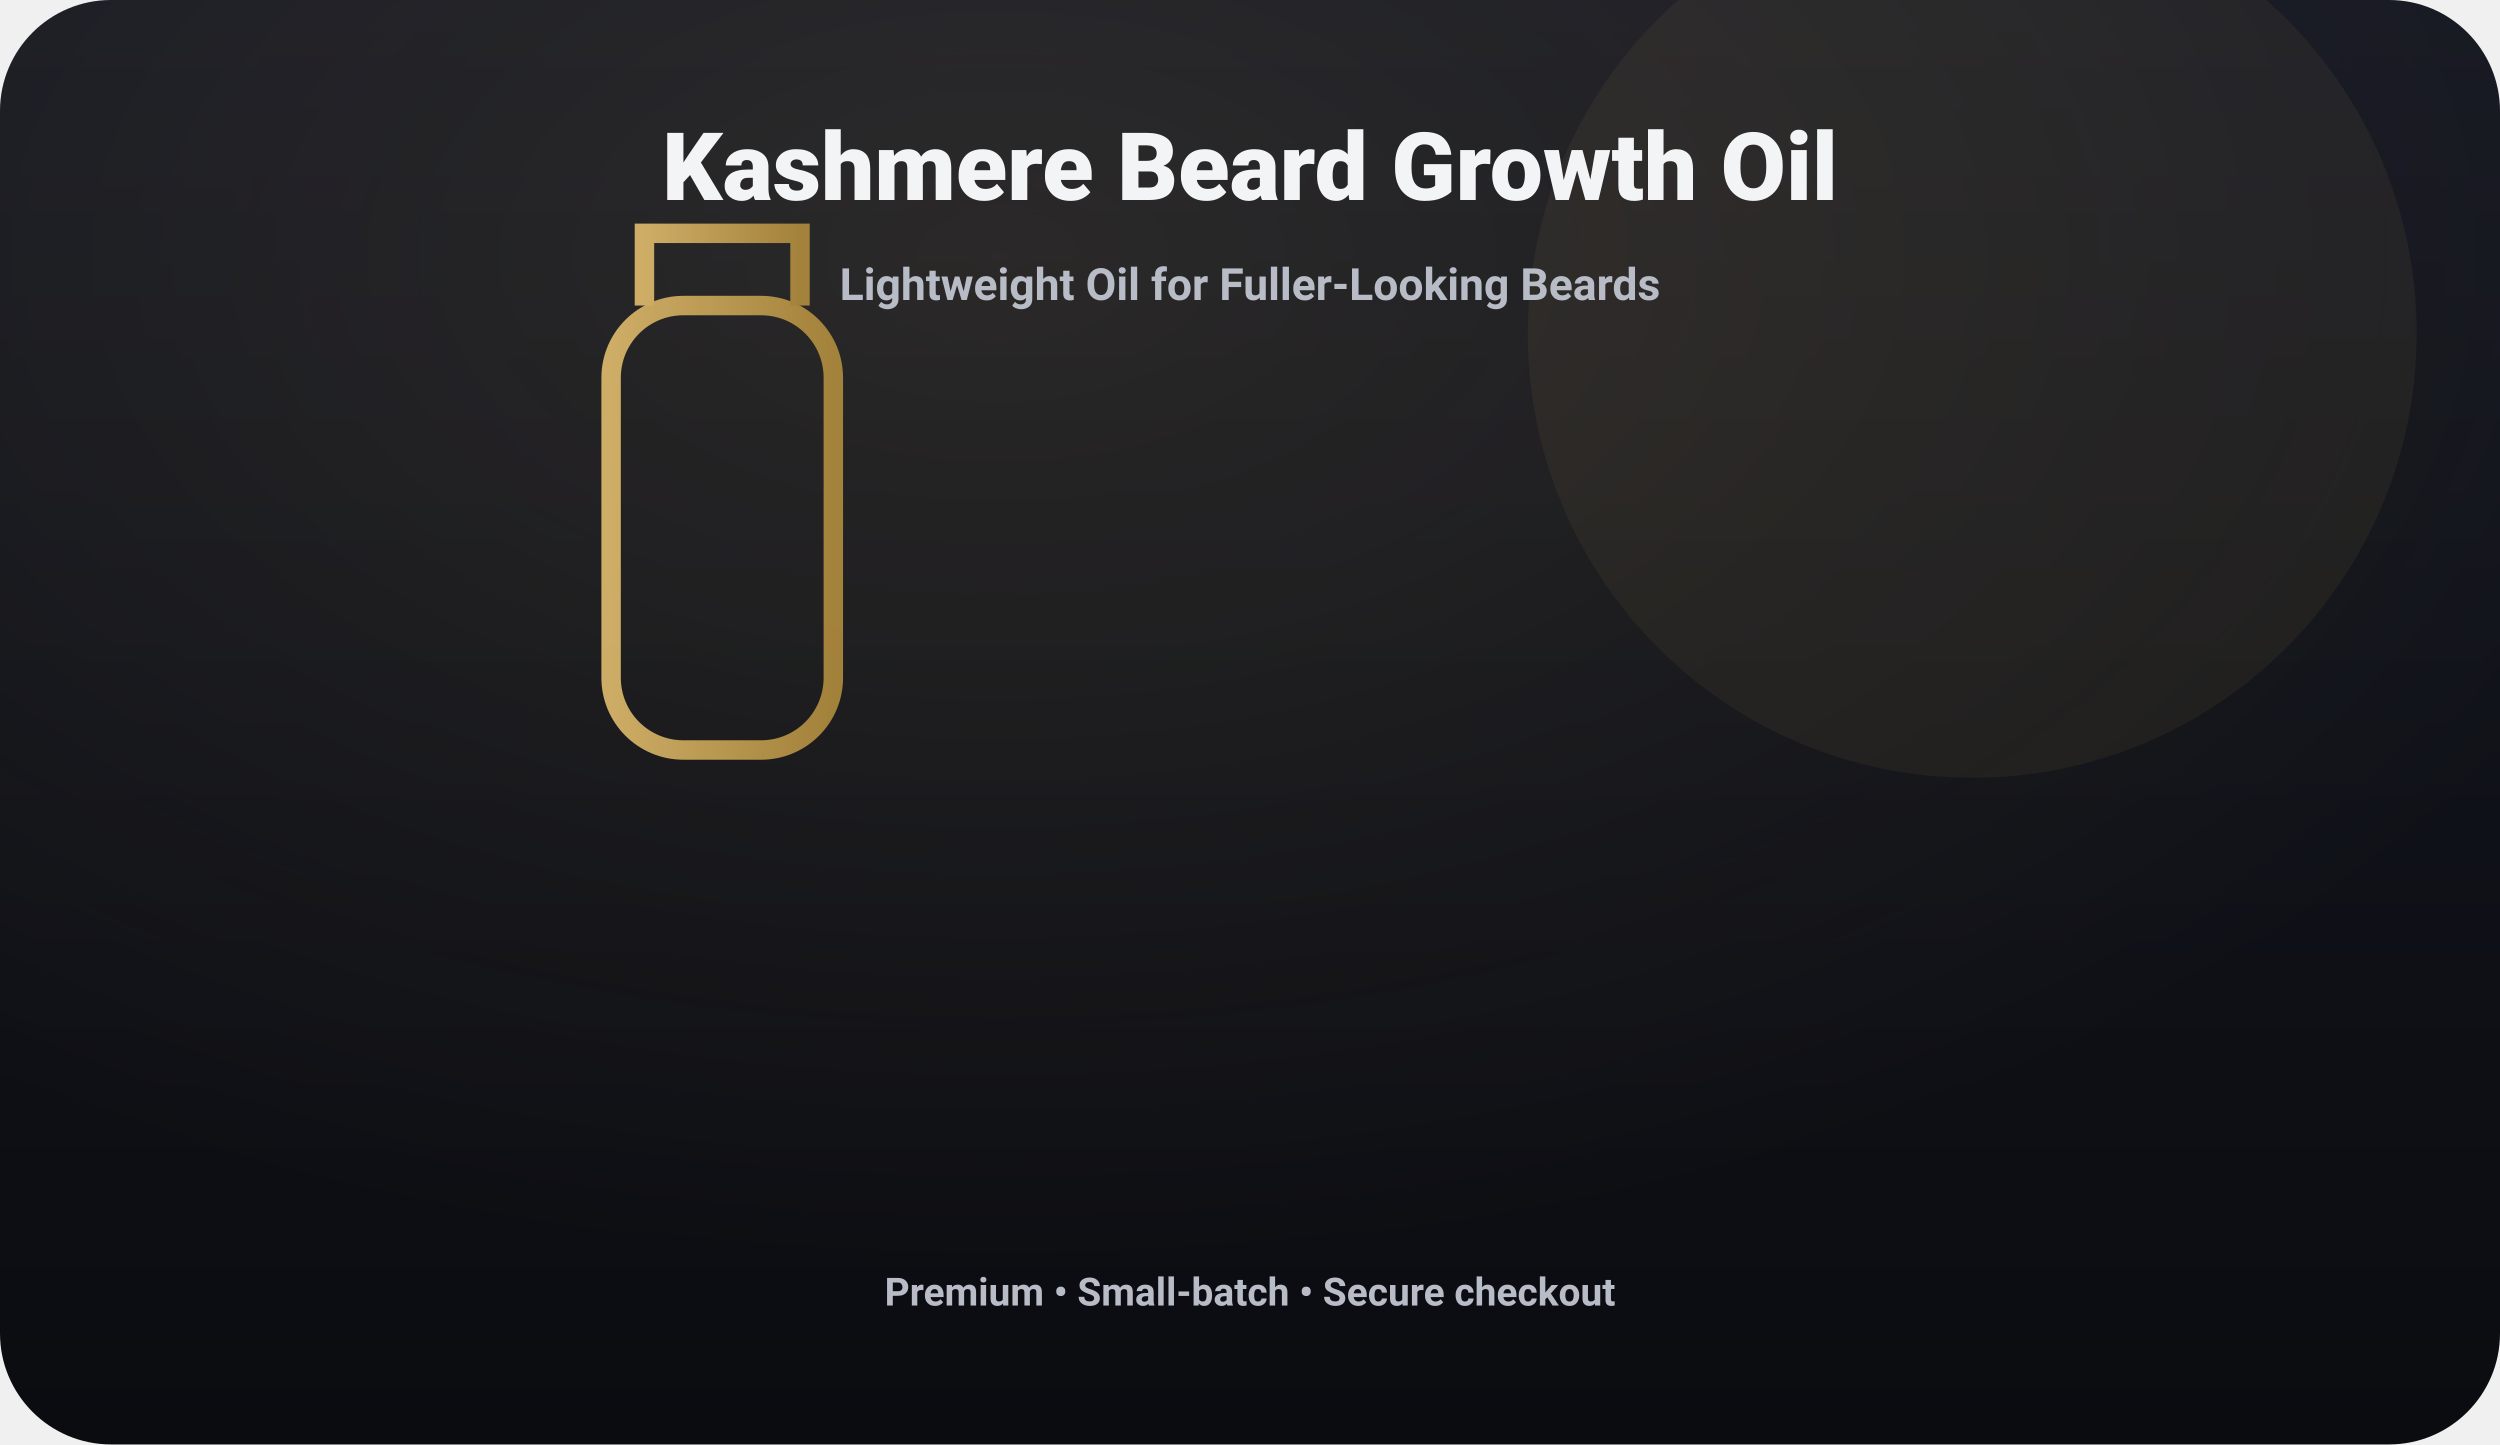
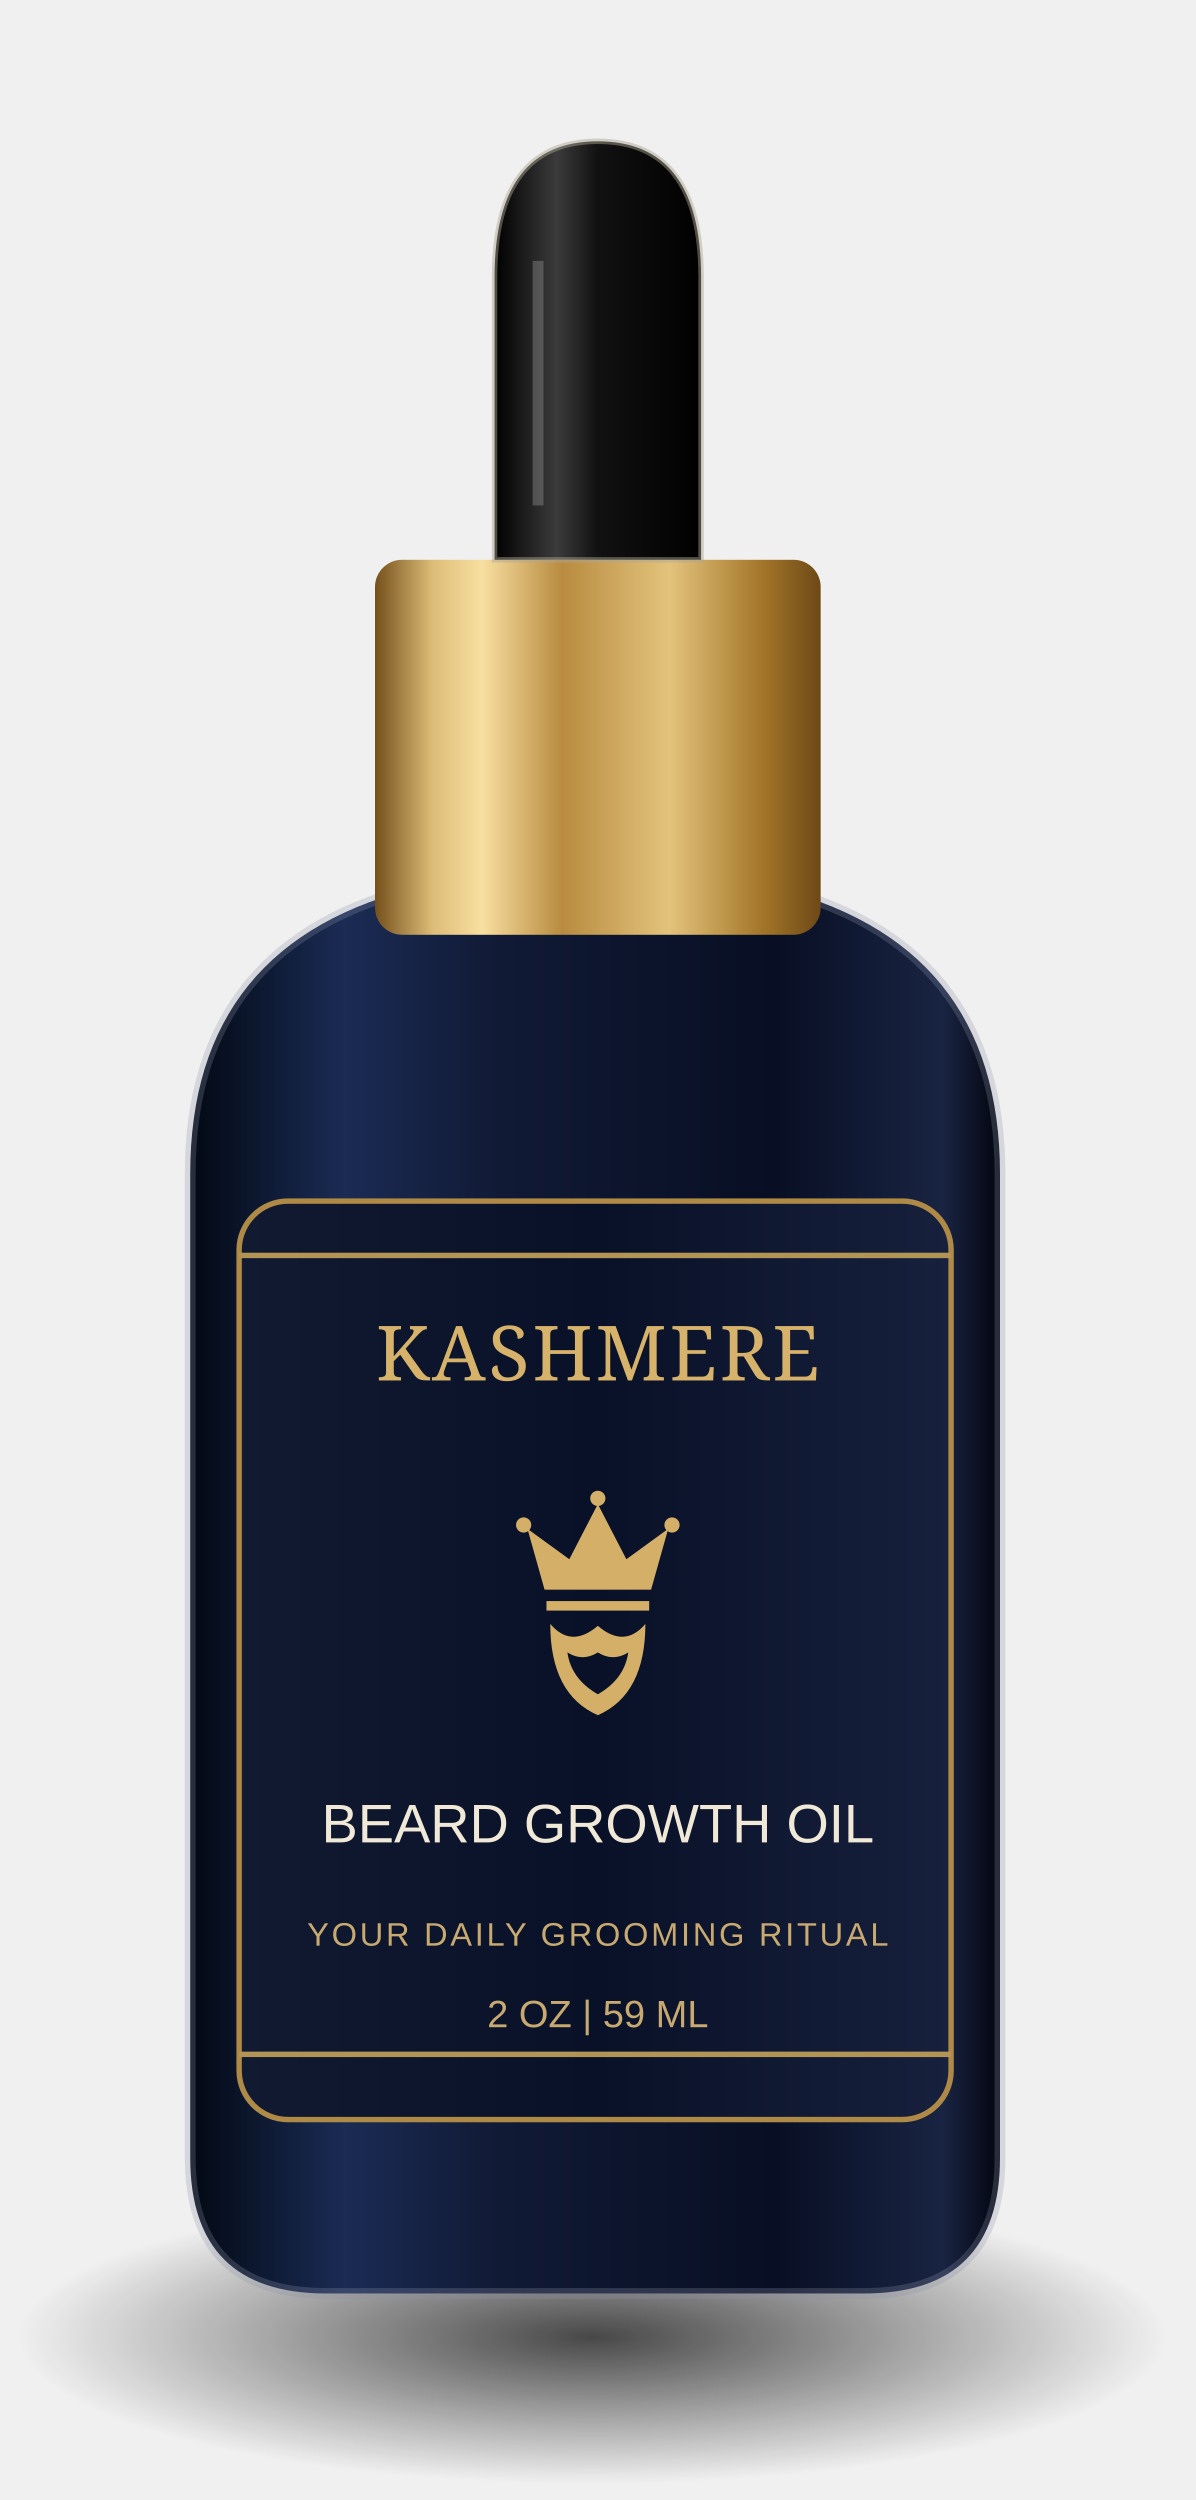
- <svg xmlns="http://www.w3.org/2000/svg" width="900" height="520" viewBox="0 0 900 520">
+ <svg xmlns="http://www.w3.org/2000/svg" viewBox="0 0 220 460" role="img">
  <defs>
-     <linearGradient id="bg" x1="0" x2="0" y1="0" y2="1">
-       <stop offset="0" stop-color="#151823" />
-       <stop offset="1" stop-color="#0b0c10" />
+     <linearGradient id="glass">
+       <stop stop-color="#030914" />
+       <stop offset=".19" stop-color="#1a2b54" />
+       <stop offset=".38" stop-color="#111a35" />
+       <stop offset=".72" stop-color="#080f24" />
+       <stop offset=".93" stop-color="#192442" />
+       <stop offset="1" stop-color="#030610" />
    </linearGradient>
-     <linearGradient id="g" x1="0" x2="1">
-       <stop offset="0" stop-color="#d6b46a" />
-       <stop offset="1" stop-color="#a9863c" />
+     <linearGradient id="gold">
+       <stop stop-color="#75501c" />
+       <stop offset=".13" stop-color="#ddbd77" />
+       <stop offset=".24" stop-color="#f8dfa1" />
+       <stop offset=".42" stop-color="#b88b40" />
+       <stop offset=".66" stop-color="#e3c37c" />
+       <stop offset=".87" stop-color="#a37529" />
+       <stop offset="1" stop-color="#6d4916" />
    </linearGradient>
-     <radialGradient id="glow" cx="40%" cy="18%" r="70%">
-       <stop offset="0" stop-color="#d6b46a" stop-opacity="0.12" />
-       <stop offset="1" stop-color="#d6b46a" stop-opacity="0" />
+     <linearGradient id="label">
+       <stop stop-color="#111a31" />
+       <stop offset=".5" stop-color="#091128" />
+       <stop offset="1" stop-color="#17203c" />
+     </linearGradient>
+     <linearGradient id="dropper">
+       <stop stop-color="#000" />
+       <stop offset=".3" stop-color="#3b3b3b" />
+       <stop offset=".5" stop-color="#111" />
+       <stop offset="1" stop-color="#000" />
+     </linearGradient>
+     <radialGradient id="shadow">
+       <stop stop-opacity=".7" />
+       <stop offset="1" stop-opacity="0" />
    </radialGradient>
+     <g id="mark" fill="#d4af68">
+       <path d="M-37-22l9 32h56l9-32-22 16L0-35-15-6z" />
+       <path d="M-27 16h54v5h-54z" />
+       <path d="M-25 28q0 37 25 48 25-11 25-48-11 13-25 1-14 12-25-1zm9 15q8 5 16 0 8 5 16 0-2 14-16 22-14-8-16-22z" />
+       <circle cy="-38" r="4" />
+       <circle cx="-39" cy="-24" r="4" />
+       <circle cx="39" cy="-24" r="4" />
+     </g>
+     <g id="jar">
+       <ellipse cx="135" cy="312" rx="154" ry="35" fill="url(#shadow)" />
+       <rect x="6" y="64" width="258" height="240" rx="34" fill="url(#glass)" stroke="#7d87972b" stroke-width="2" />
+       <rect x="15" y="95" width="240" height="187" rx="9" fill="url(#label)" stroke="#af8c4c" stroke-width="1" />
+       <path d="M15 106h240M15 269h240" stroke="#9d7d40" stroke-width="1" />
+       <rect x="5" y="25" width="260" height="61" rx="10" fill="url(#gold)" />
+       <ellipse cx="135" cy="27" rx="126" ry="8" fill="#e5c786" stroke="#977035" />
+       <path d="M19 40v34M28 38v38M239 38v37M249 38v33" stroke="#f9e5b2" opacity=".3" />
+       <text x="135" y="128" fill="#d6b26a" text-anchor="middle" font-family="Georgia,serif" font-size="19" letter-spacing="2">KASHMERE</text>
+       <use href="#mark" transform="translate(135 163) scale(.42)" />
+       <text x="135" y="224" fill="#f0e9d7" text-anchor="middle" font-family="Arial,sans-serif" font-size="15" letter-spacing=".4">BEARD &amp; BODY BUTTER</text>
+       <text x="135" y="245" fill="#c8aa70" text-anchor="middle" font-family="Arial,sans-serif" font-size="8" letter-spacing="1.6">HYDRATE · SOFTEN · NOURISH</text>
+       <text x="135" y="265" fill="#c8aa70" text-anchor="middle" font-family="Arial,sans-serif" font-size="8">4 OZ | 118 ML</text>
+       <path d="M23 90v174" stroke="#8594b7" stroke-width="3" opacity=".12" />
+     </g>
+     <g id="oil">
+       <ellipse cx="82" cy="410" rx="106" ry="27" fill="url(#shadow)" />
+       <path d="M51 112v31q-43 10-43 53v181q0 25 25 25h99q25 0 25-25V196q0-43-43-53v-31z" fill="url(#glass)" stroke="#8b95aa44" stroke-width="2" />
+       <rect x="42" y="83" width="82" height="69" rx="5" fill="url(#gold)" />
+       <path d="M64 83V31q0-25 19-25t19 25v52z" fill="url(#dropper)" stroke="#aca69577" />
+       <path d="M72 28v45" stroke="#fff" opacity=".2" stroke-width="2" />
+       <rect x="17" y="201" width="131" height="169" rx="9" fill="url(#label)" stroke="#ae8a46" />
+       <path d="M17 211h131M17 358h131" stroke="#b29555" />
+       <text x="83" y="234" text-anchor="middle" fill="#d6b26a" font-family="Georgia,serif" font-size="14" letter-spacing=".5">KASHMERE</text>
+       <use href="#mark" transform="translate(83 269) scale(.35)" />
+       <text x="83" y="319" fill="#f0e9d7" text-anchor="middle" font-family="Arial,sans-serif" font-size="10">BEARD GROWTH OIL</text>
+       <text x="83" y="338" fill="#c8aa70" text-anchor="middle" font-family="Arial,sans-serif" font-size="6" letter-spacing=".5">YOUR DAILY GROOMING RITUAL</text>
+       <text x="83" y="353" fill="#c8aa70" text-anchor="middle" font-family="Arial,sans-serif" font-size="7">2 OZ | 59 ML</text>
+     </g>
  </defs>
-   <rect width="900" height="520" rx="40" fill="url(#bg)" />
-   <rect width="900" height="520" rx="40" fill="url(#glow)" />
-   <circle cx="710" cy="120" r="160" fill="#d6b46a" opacity="0.06" />
-   <g fill="none" stroke="url(#g)" stroke-width="7" opacity="0.95">
-     <rect x="220" y="110" width="80" height="160" rx="26" />
-     <path d="M232 110V84h56v26" />
-     <path d="M236 170h48" />
-     <path d="M236 210h48" />
-   </g>
-   <text x="450" y="72" text-anchor="middle" font-family="ui-sans-serif,system-ui,Segoe UI,Roboto,Arial" font-size="34" font-weight="900" fill="#f3f4f6">Kashmere Beard Growth Oil</text>
-   <text x="450" y="108" text-anchor="middle" font-family="ui-sans-serif,system-ui,Segoe UI,Roboto,Arial" font-size="16" font-weight="700" fill="#b7bcc7">Lightweight Oil for Fuller-Looking Beards</text>
-   <text x="450" y="470" text-anchor="middle" font-family="ui-sans-serif,system-ui,Segoe UI,Roboto,Arial" font-size="14" font-weight="700" fill="#b7bcc7">Premium • Small-batch • Secure checkout</text>
+   <use href="#oil" x="27" y="20" />
</svg>
